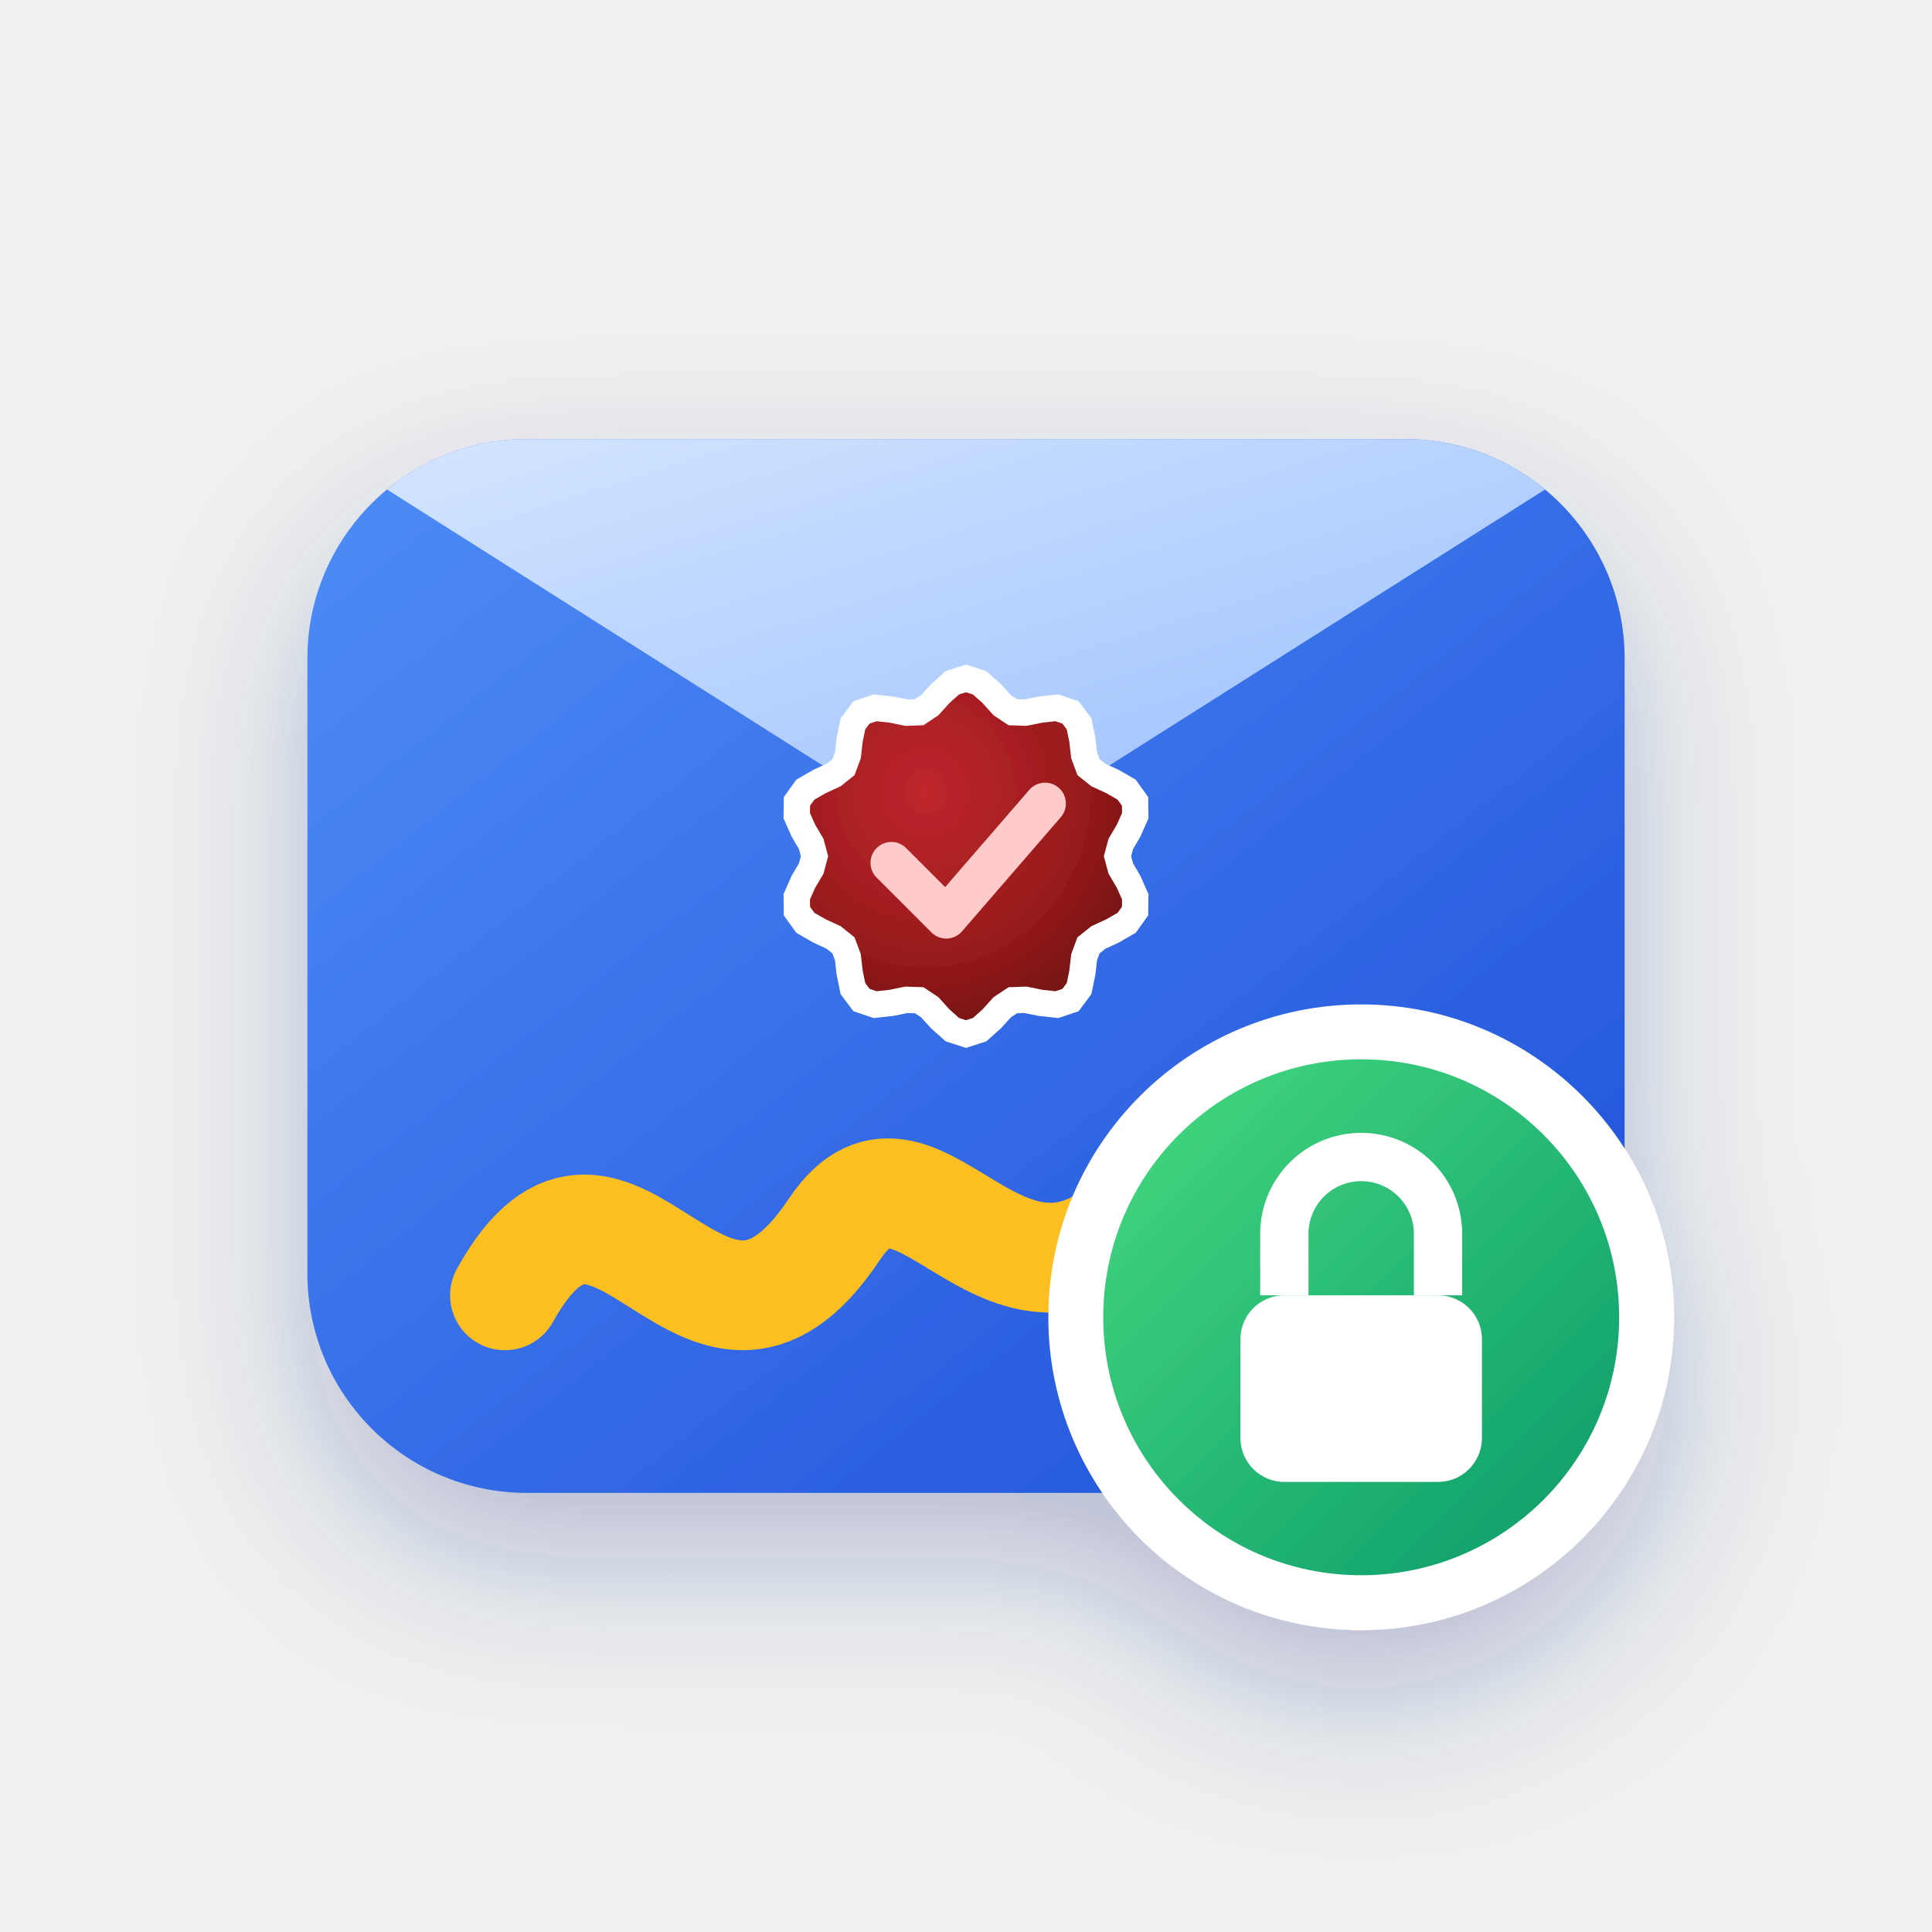
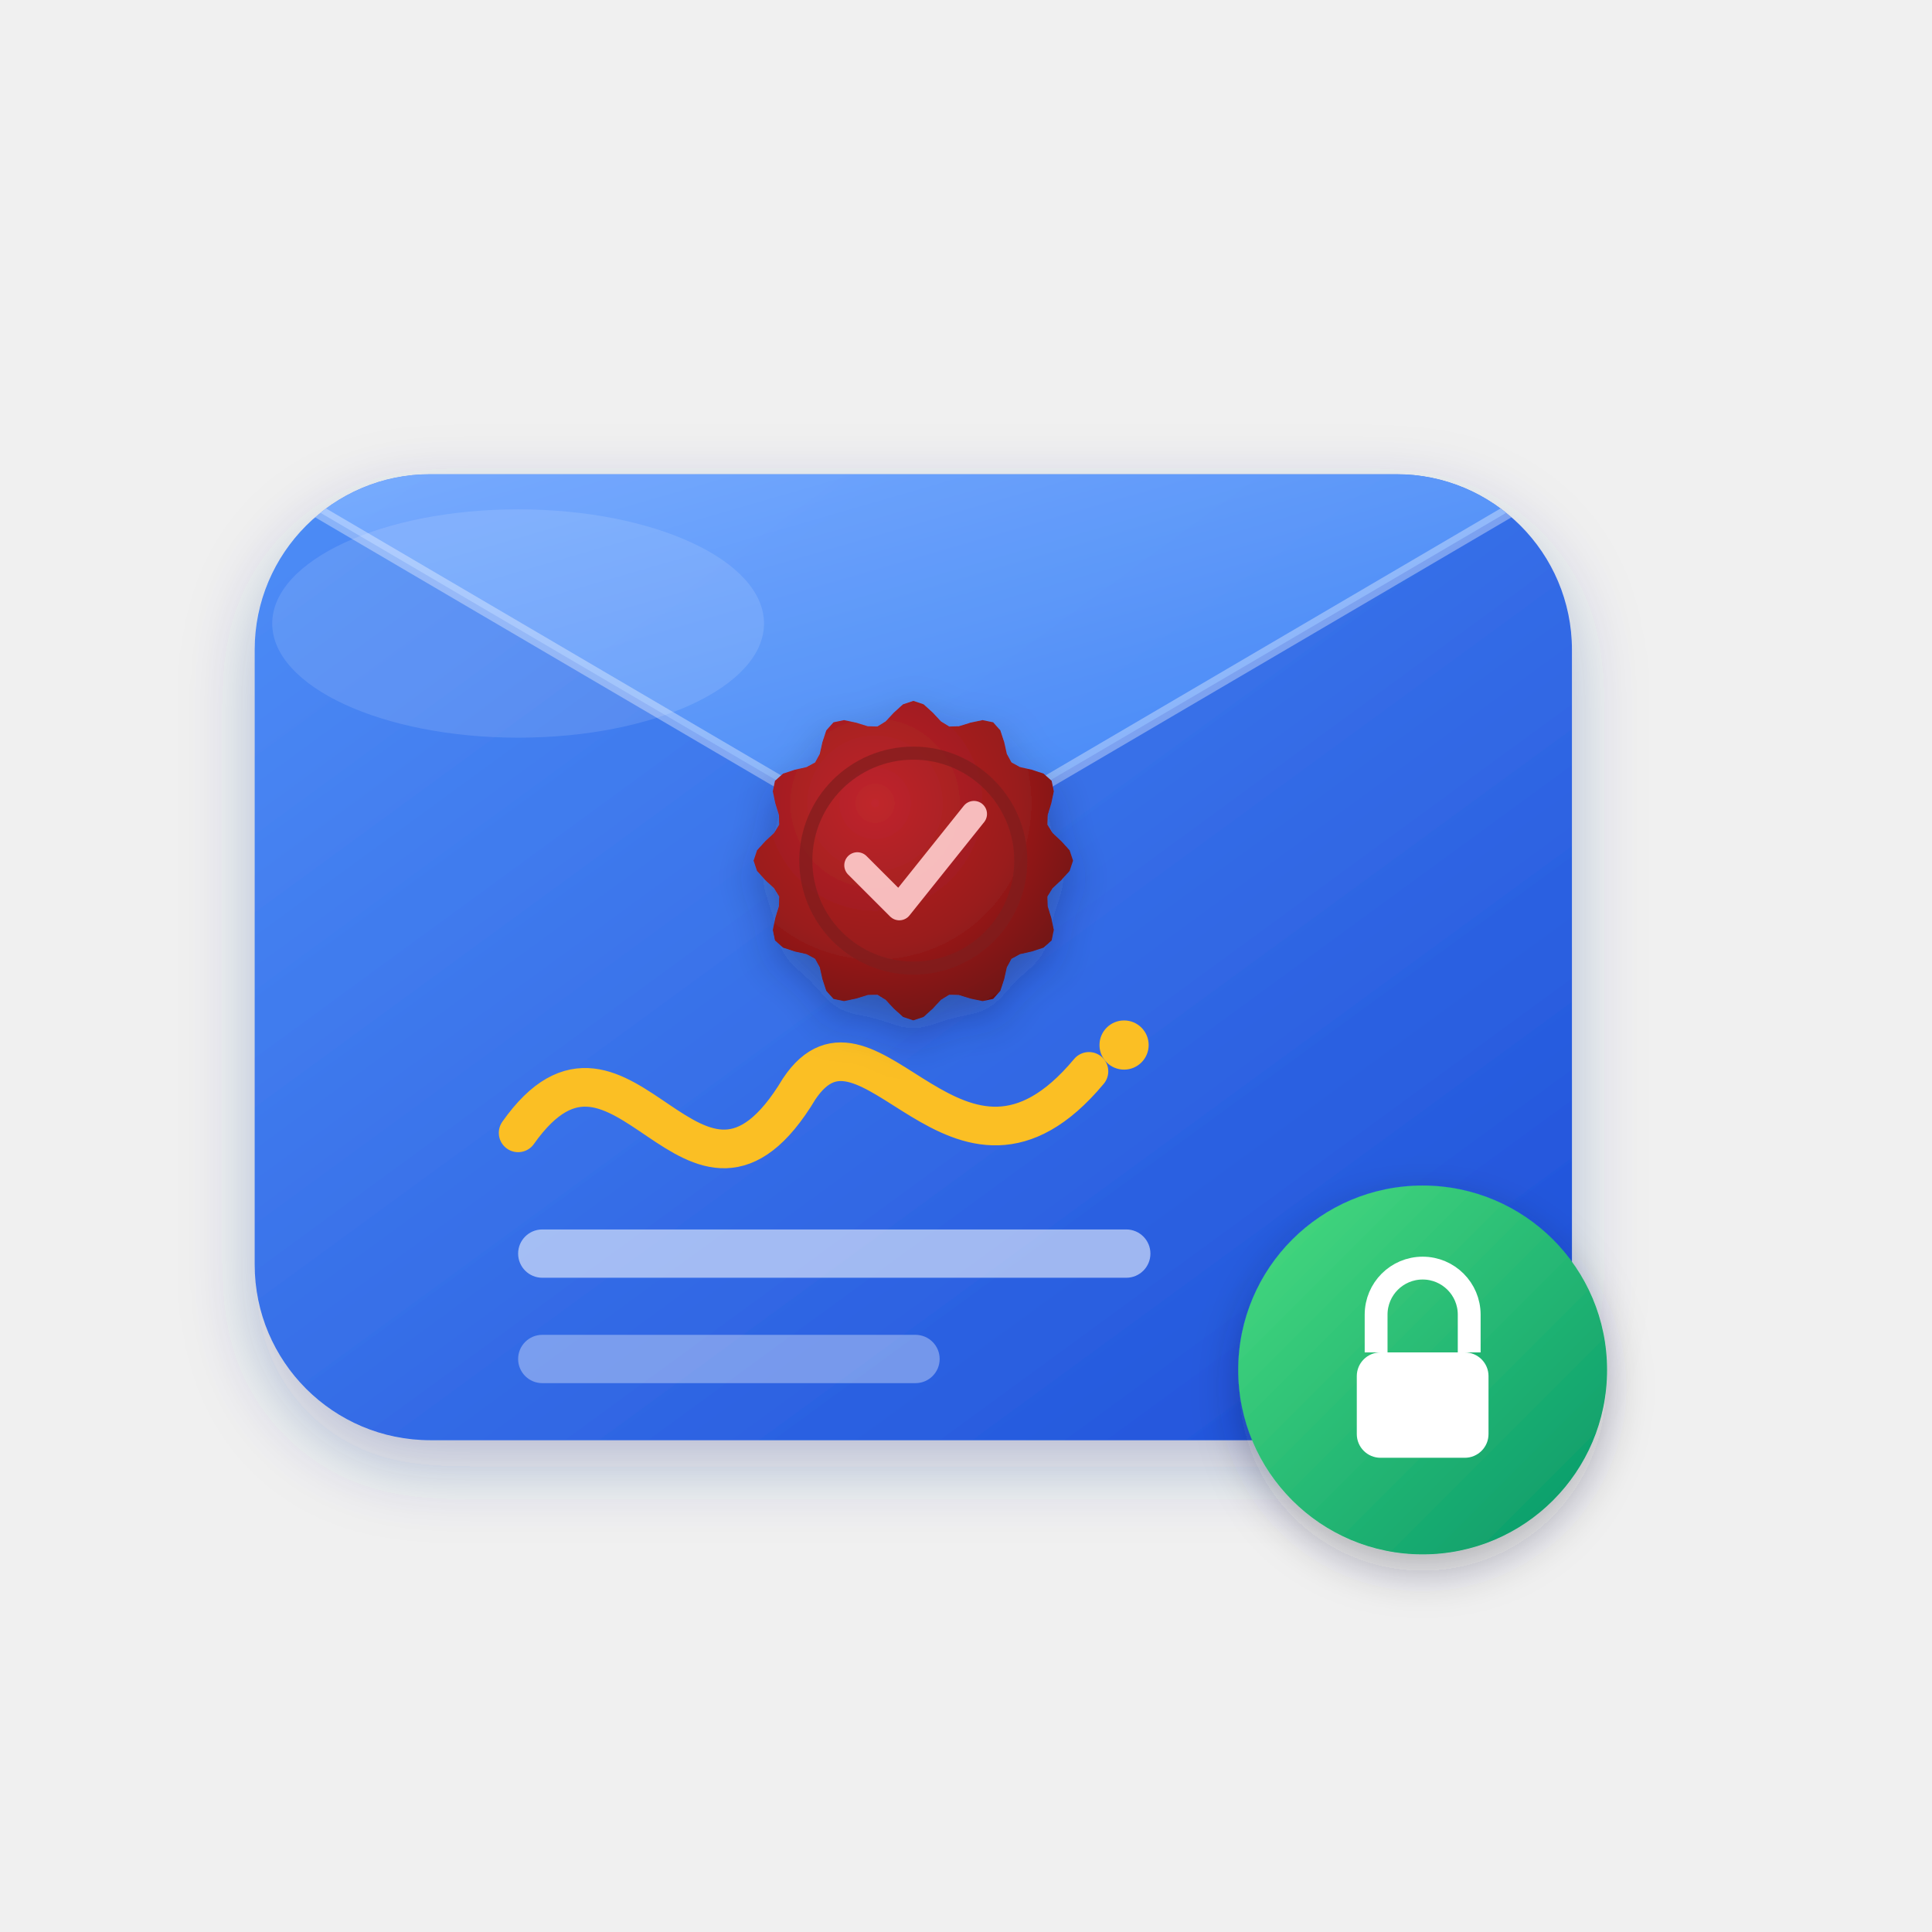
- <svg xmlns="http://www.w3.org/2000/svg" viewBox="-12 -12 88 88">
+ <svg xmlns="http://www.w3.org/2000/svg" viewBox="46 36 220 220" role="img" aria-label="EXO Signature Gateway">
  <defs>
-     <linearGradient id="env" x1="0%" y1="0%" x2="100%" y2="100%">
+     <linearGradient id="e" x1="0%" y1="0%" x2="100%" y2="100%">
      <stop offset="0%" stop-color="#4f8ef7" />
      <stop offset="100%" stop-color="#1d4ed8" />
    </linearGradient>
-     <linearGradient id="flap" x1="0%" y1="0%" x2="100%" y2="100%">
-       <stop offset="0%" stop-color="#d6e6ff" />
-       <stop offset="100%" stop-color="#93bbff" />
+     <linearGradient id="el" x1="0%" y1="0%" x2="100%" y2="100%">
+       <stop offset="0%" stop-color="#7fb0ff" />
+       <stop offset="100%" stop-color="#3b82f6" />
    </linearGradient>
-     <linearGradient id="lock" x1="0%" y1="0%" x2="100%" y2="100%">
+     <linearGradient id="l" x1="0%" y1="0%" x2="100%" y2="100%">
      <stop offset="0%" stop-color="#4ade80" />
      <stop offset="100%" stop-color="#059669" />
    </linearGradient>
-     <radialGradient id="wachs" cx="38%" cy="32%" r="75%">
+     <linearGradient id="s" x1="0%" y1="0%" x2="100%" y2="100%">
+       <stop offset="0%" stop-color="#fcd34d" />
+       <stop offset="100%" stop-color="#f59e0b" />
+     </linearGradient>
+     <radialGradient id="w" cx="38%" cy="32%" r="75%">
      <stop offset="0%" stop-color="#c0262d" />
      <stop offset="60%" stop-color="#991b1b" />
      <stop offset="100%" stop-color="#6b1010" />
    </radialGradient>
-     <clipPath id="body">
-       <rect x="2" y="8" width="60" height="48" rx="10" />
+     <filter id="sh" x="-60%" y="-60%" width="220%" height="220%">
+       <feDropShadow dx="0" dy="3" stdDeviation="4" flood-color="#1e3a8a" flood-opacity="0.28" />
+     </filter>
+     <filter id="b" x="-80%" y="-80%" width="260%" height="260%">
+       <feDropShadow dx="0" dy="2" stdDeviation="2.5" flood-color="#1e293b" flood-opacity="0.3" />
+     </filter>
+     <clipPath id="c">
+       <rect x="75" y="90" width="150" height="110" rx="20" />
    </clipPath>
-     <filter id="weich" x="-30%" y="-30%" width="160%" height="170%">
-       <feDropShadow dx="0" dy="3" stdDeviation="3.5" flood-color="#1e3a8a" flood-opacity="0.28" />
-     </filter>
  </defs>
-   <g filter="url(#weich)">
-     <rect x="2" y="8" width="60" height="48" rx="10" fill="url(#env)" />
-     <path d="M2,8 L62,8 L32,27 Z" fill="url(#flap)" clip-path="url(#body)" />
-     <path d="M11,47 C16,38 20,53 26,44 C30,38 34,51 41,42" fill="none" stroke="#fbbf24" stroke-width="5" stroke-linecap="round" />
-     <path d="M32.00,18.90 L32.62,19.10 L33.17,19.59 L33.65,20.12 L34.13,20.44 L34.71,20.46 L35.40,20.32 L36.14,20.24 L36.76,20.45 L37.15,20.97 L37.30,21.70 L37.38,22.40 L37.58,22.94 L38.03,23.30 L38.68,23.60 L39.32,23.97 L39.70,24.50 L39.71,25.15 L39.41,25.83 L39.05,26.44 L38.90,27.00 L39.05,27.56 L39.41,28.17 L39.71,28.85 L39.70,29.50 L39.32,30.03 L38.68,30.40 L38.03,30.70 L37.58,31.06 L37.38,31.60 L37.30,32.30 L37.15,33.03 L36.76,33.55 L36.14,33.76 L35.40,33.68 L34.71,33.54 L34.13,33.56 L33.65,33.88 L33.17,34.41 L32.62,34.90 L32.00,35.10 L31.38,34.90 L30.83,34.41 L30.35,33.88 L29.87,33.56 L29.29,33.54 L28.60,33.68 L27.86,33.76 L27.24,33.55 L26.85,33.03 L26.70,32.30 L26.62,31.60 L26.42,31.06 L25.97,30.70 L25.32,30.40 L24.68,30.03 L24.30,29.50 L24.29,28.85 L24.59,28.17 L24.95,27.56 L25.10,27.00 L24.95,26.44 L24.59,25.83 L24.29,25.15 L24.30,24.50 L24.68,23.97 L25.32,23.60 L25.97,23.30 L26.42,22.94 L26.62,22.40 L26.70,21.70 L26.85,20.97 L27.24,20.45 L27.86,20.24 L28.60,20.32 L29.29,20.46 L29.87,20.44 L30.35,20.12 L30.83,19.59 L31.38,19.10Z" fill="url(#wachs)" stroke="#ffffff" stroke-width="1.2" />
-     <path d="M28.6,27.3 L31.1,29.8 L35.6,24.6" fill="none" stroke="#fecaca" stroke-width="1.9" stroke-linecap="round" stroke-linejoin="round" />
-     <circle cx="50" cy="48" r="13" fill="url(#lock)" stroke="#ffffff" stroke-width="2.5" />
-     <rect x="44.5" y="47" width="11" height="8.5" rx="2" fill="#ffffff" />
-     <path d="M46.5,47 v-2.8 a3.5,3.5 0 0 1 7,0 v2.8" fill="none" stroke="#ffffff" stroke-width="2.2" />
+   <g filter="url(#sh)">
+     <rect x="75" y="90" width="150" height="110" rx="20" fill="url(#e)" />
  </g>
+   <g clip-path="url(#c)">
+     <path d="M75,90 L225,90 L150,134 Z" fill="url(#el)" opacity="0.9" />
+     <path d="M75,90 L150,134" stroke="#ffffff" stroke-opacity="0.35" stroke-width="1.5" />
+     <path d="M225,90 L150,134" stroke="#ffffff" stroke-opacity="0.35" stroke-width="1.5" />
+     <ellipse cx="105" cy="107" rx="28" ry="13" fill="#ffffff" opacity="0.12" />
+   </g>
+   <path d="M105,165 C117,148 125,180 137,160 C145,148 155,176 170,158" fill="none" stroke="#fbbf24" stroke-width="4.4" stroke-linecap="round" />
+   <circle cx="174" cy="155" r="2.8" fill="#fbbf24" />
+   <rect x="105" y="176" width="72" height="5.5" rx="2.75" fill="#ffffff" opacity="0.55" />
+   <rect x="105" y="188" width="48" height="5.5" rx="2.75" fill="#ffffff" opacity="0.35" />
+   <g filter="url(#b)">
+     <circle cx="208" cy="192" r="21" fill="url(#l)" />
+   </g>
+   <g transform="translate(208,192) scale(1)">
+     <rect x="-7.5" y="-2" width="15" height="12" rx="2.7" fill="#ffffff" />
+     <path d="M-5.3,-2 v-4.3 a5.3,5.3 0 0 1 10.6,0 v4.3" fill="none" stroke="#ffffff" stroke-width="2.6" />
+   </g>
+   <g filter="url(#b)">
+     <path d="M150.00,115.81L151.17,116.20L152.22,117.15L153.15,118.15L154.09,118.73L155.19,118.70L156.51,118.29L157.89,118.00L159.09,118.25L159.91,119.17L160.35,120.51L160.65,121.85L161.18,122.82L162.15,123.35L163.49,123.65L164.83,124.09L165.75,124.91L166.00,126.11L165.71,127.49L165.30,128.81L165.27,129.91L165.85,130.85L166.85,131.78L167.80,132.83L168.19,134.00L167.80,135.17L166.85,136.22L165.85,137.15L165.27,138.09L165.30,139.19L165.71,140.51L166.00,141.89L165.75,143.09L164.83,143.91L163.49,144.35L162.15,144.65L161.18,145.18L160.65,146.15L160.35,147.49L159.91,148.83L159.09,149.75L157.89,150.00L156.51,149.71L155.19,149.30L154.09,149.27L153.15,149.85L152.22,150.85L151.17,151.80L150.00,152.19L148.83,151.80L147.78,150.85L146.85,149.85L145.91,149.27L144.81,149.30L143.49,149.71L142.11,150.00L140.91,149.75L140.09,148.83L139.65,147.49L139.35,146.15L138.82,145.18L137.85,144.65L136.51,144.35L135.17,143.91L134.25,143.09L134.00,141.89L134.29,140.51L134.70,139.19L134.73,138.09L134.15,137.15L133.15,136.22L132.20,135.17L131.81,134.00L132.20,132.83L133.15,131.78L134.15,130.85L134.73,129.91L134.70,128.81L134.29,127.49L134.00,126.11L134.25,124.91L135.17,124.09L136.51,123.65L137.85,123.35L138.82,122.82L139.35,121.85L139.65,120.51L140.09,119.17L140.91,118.25L142.11,118.00L143.49,118.29L144.81,118.70L145.91,118.73L146.85,118.15L147.78,117.15L148.83,116.20L150.00,115.81Z" fill="url(#w)" />
+   </g>
+   <circle cx="150" cy="134" r="12.24" fill="none" stroke="#7f1d1d" stroke-width="1.49" opacity="0.7" />
+   <path d="M143.625,134.531 L148.406,139.312 L156.906,128.688" fill="none" stroke="#fecaca" stroke-width="2.97" stroke-linecap="round" stroke-linejoin="round" opacity="0.92" />
</svg>
